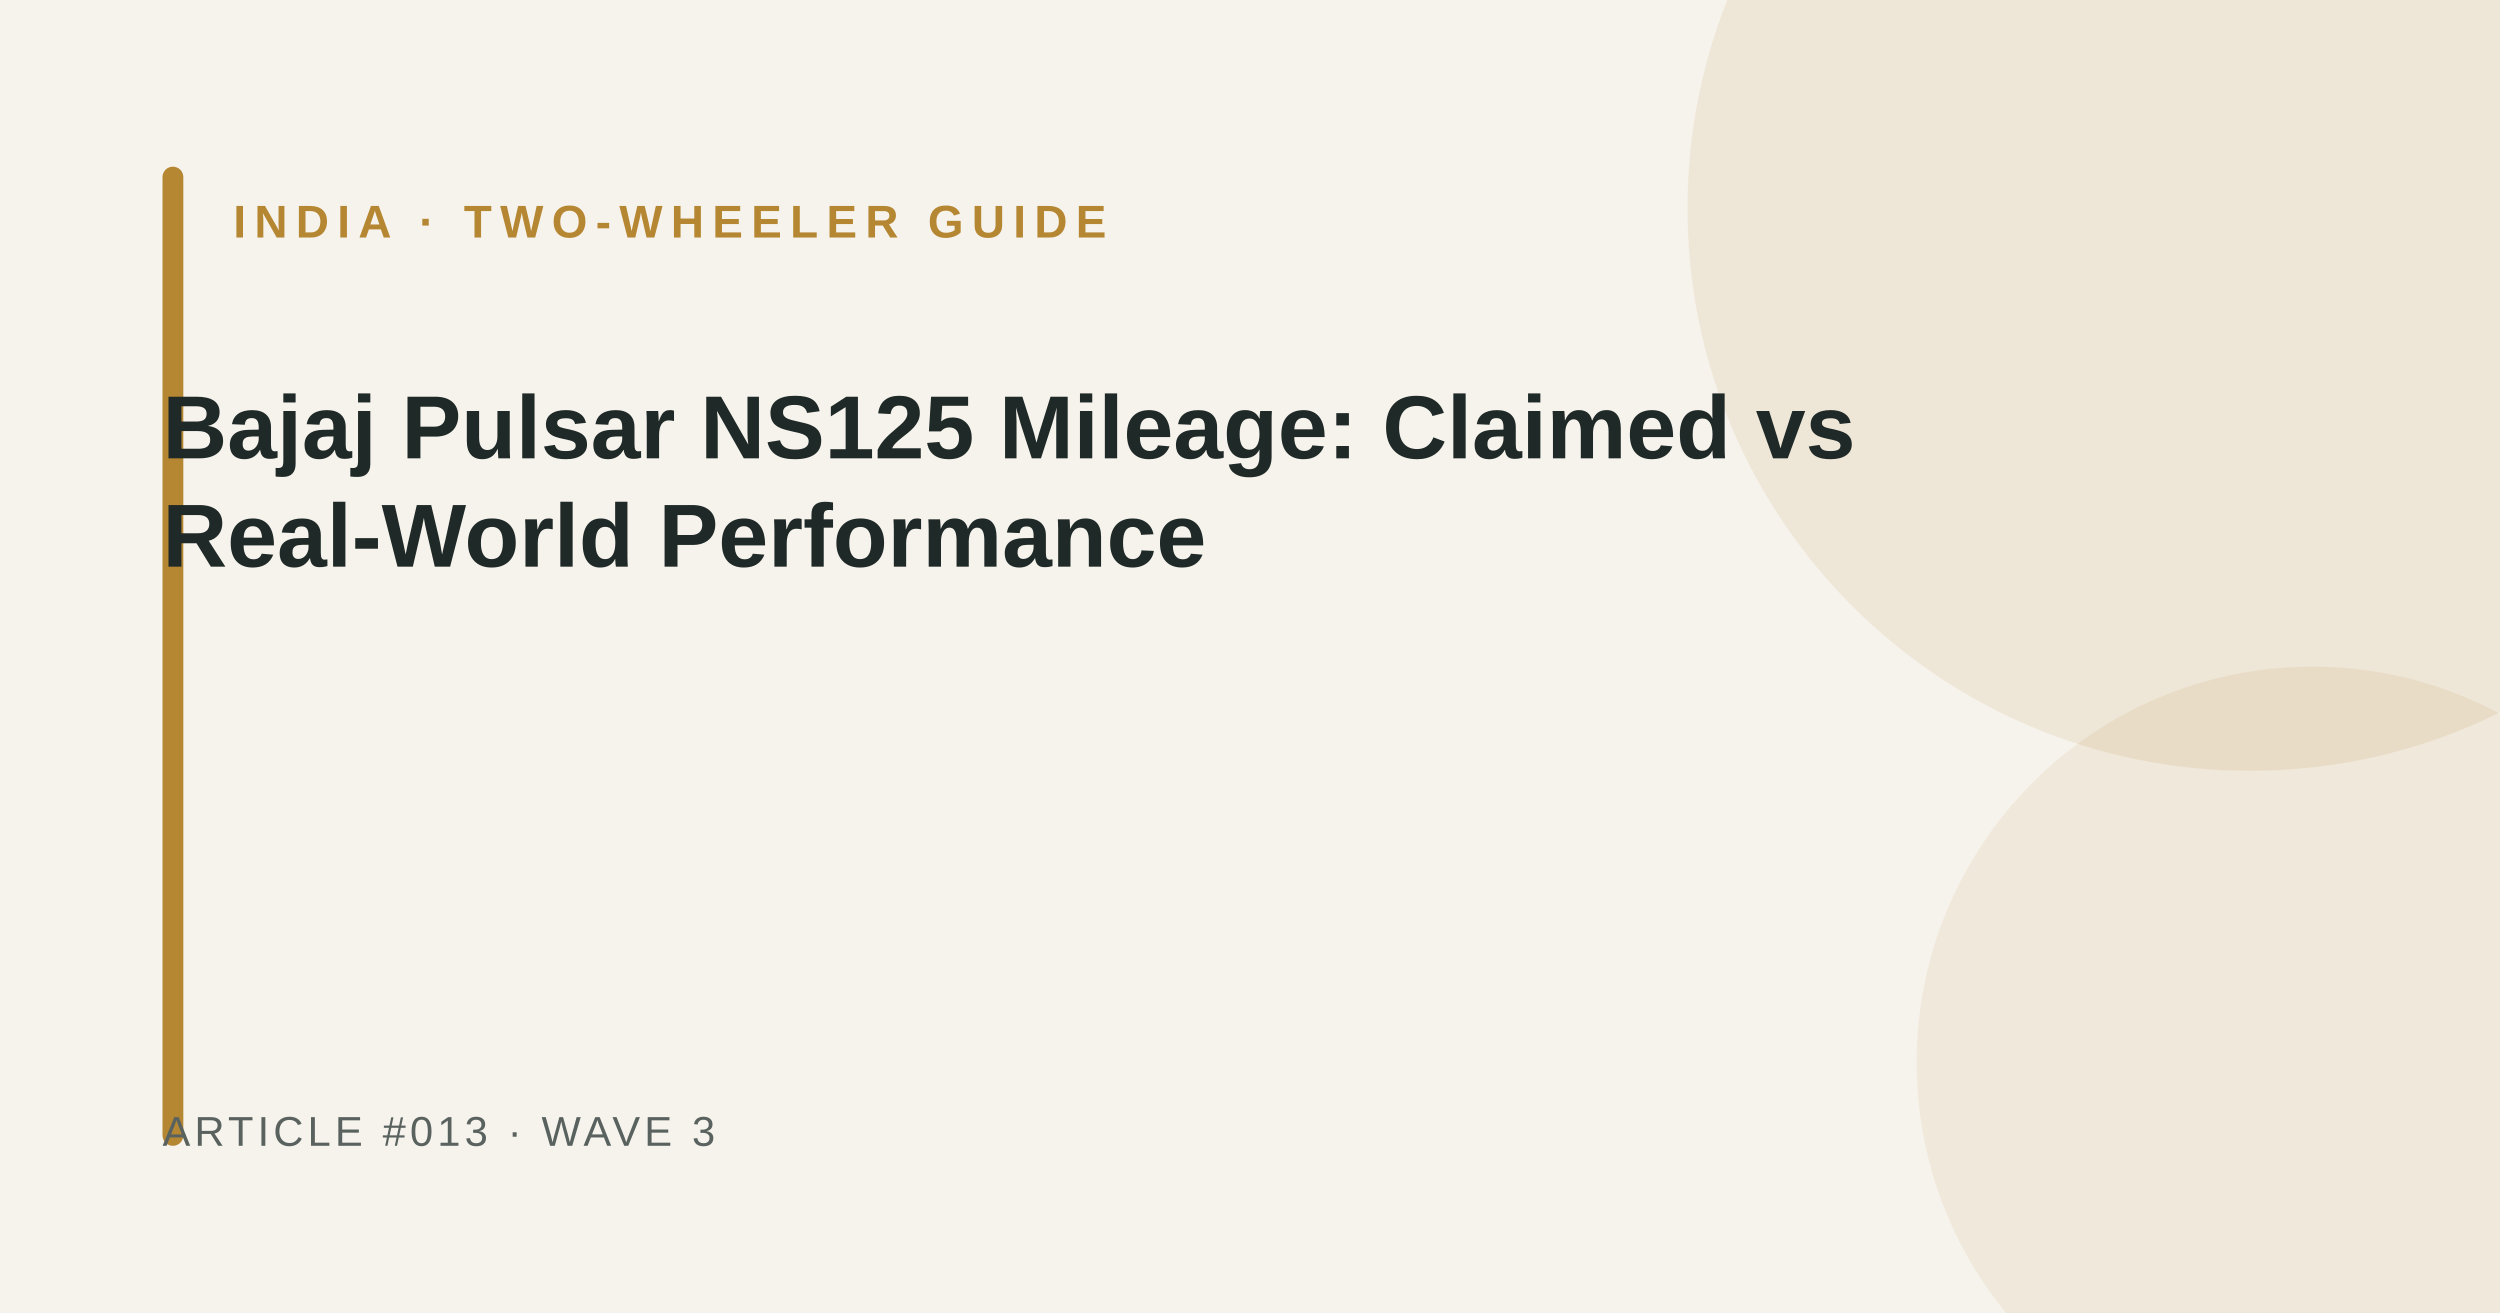
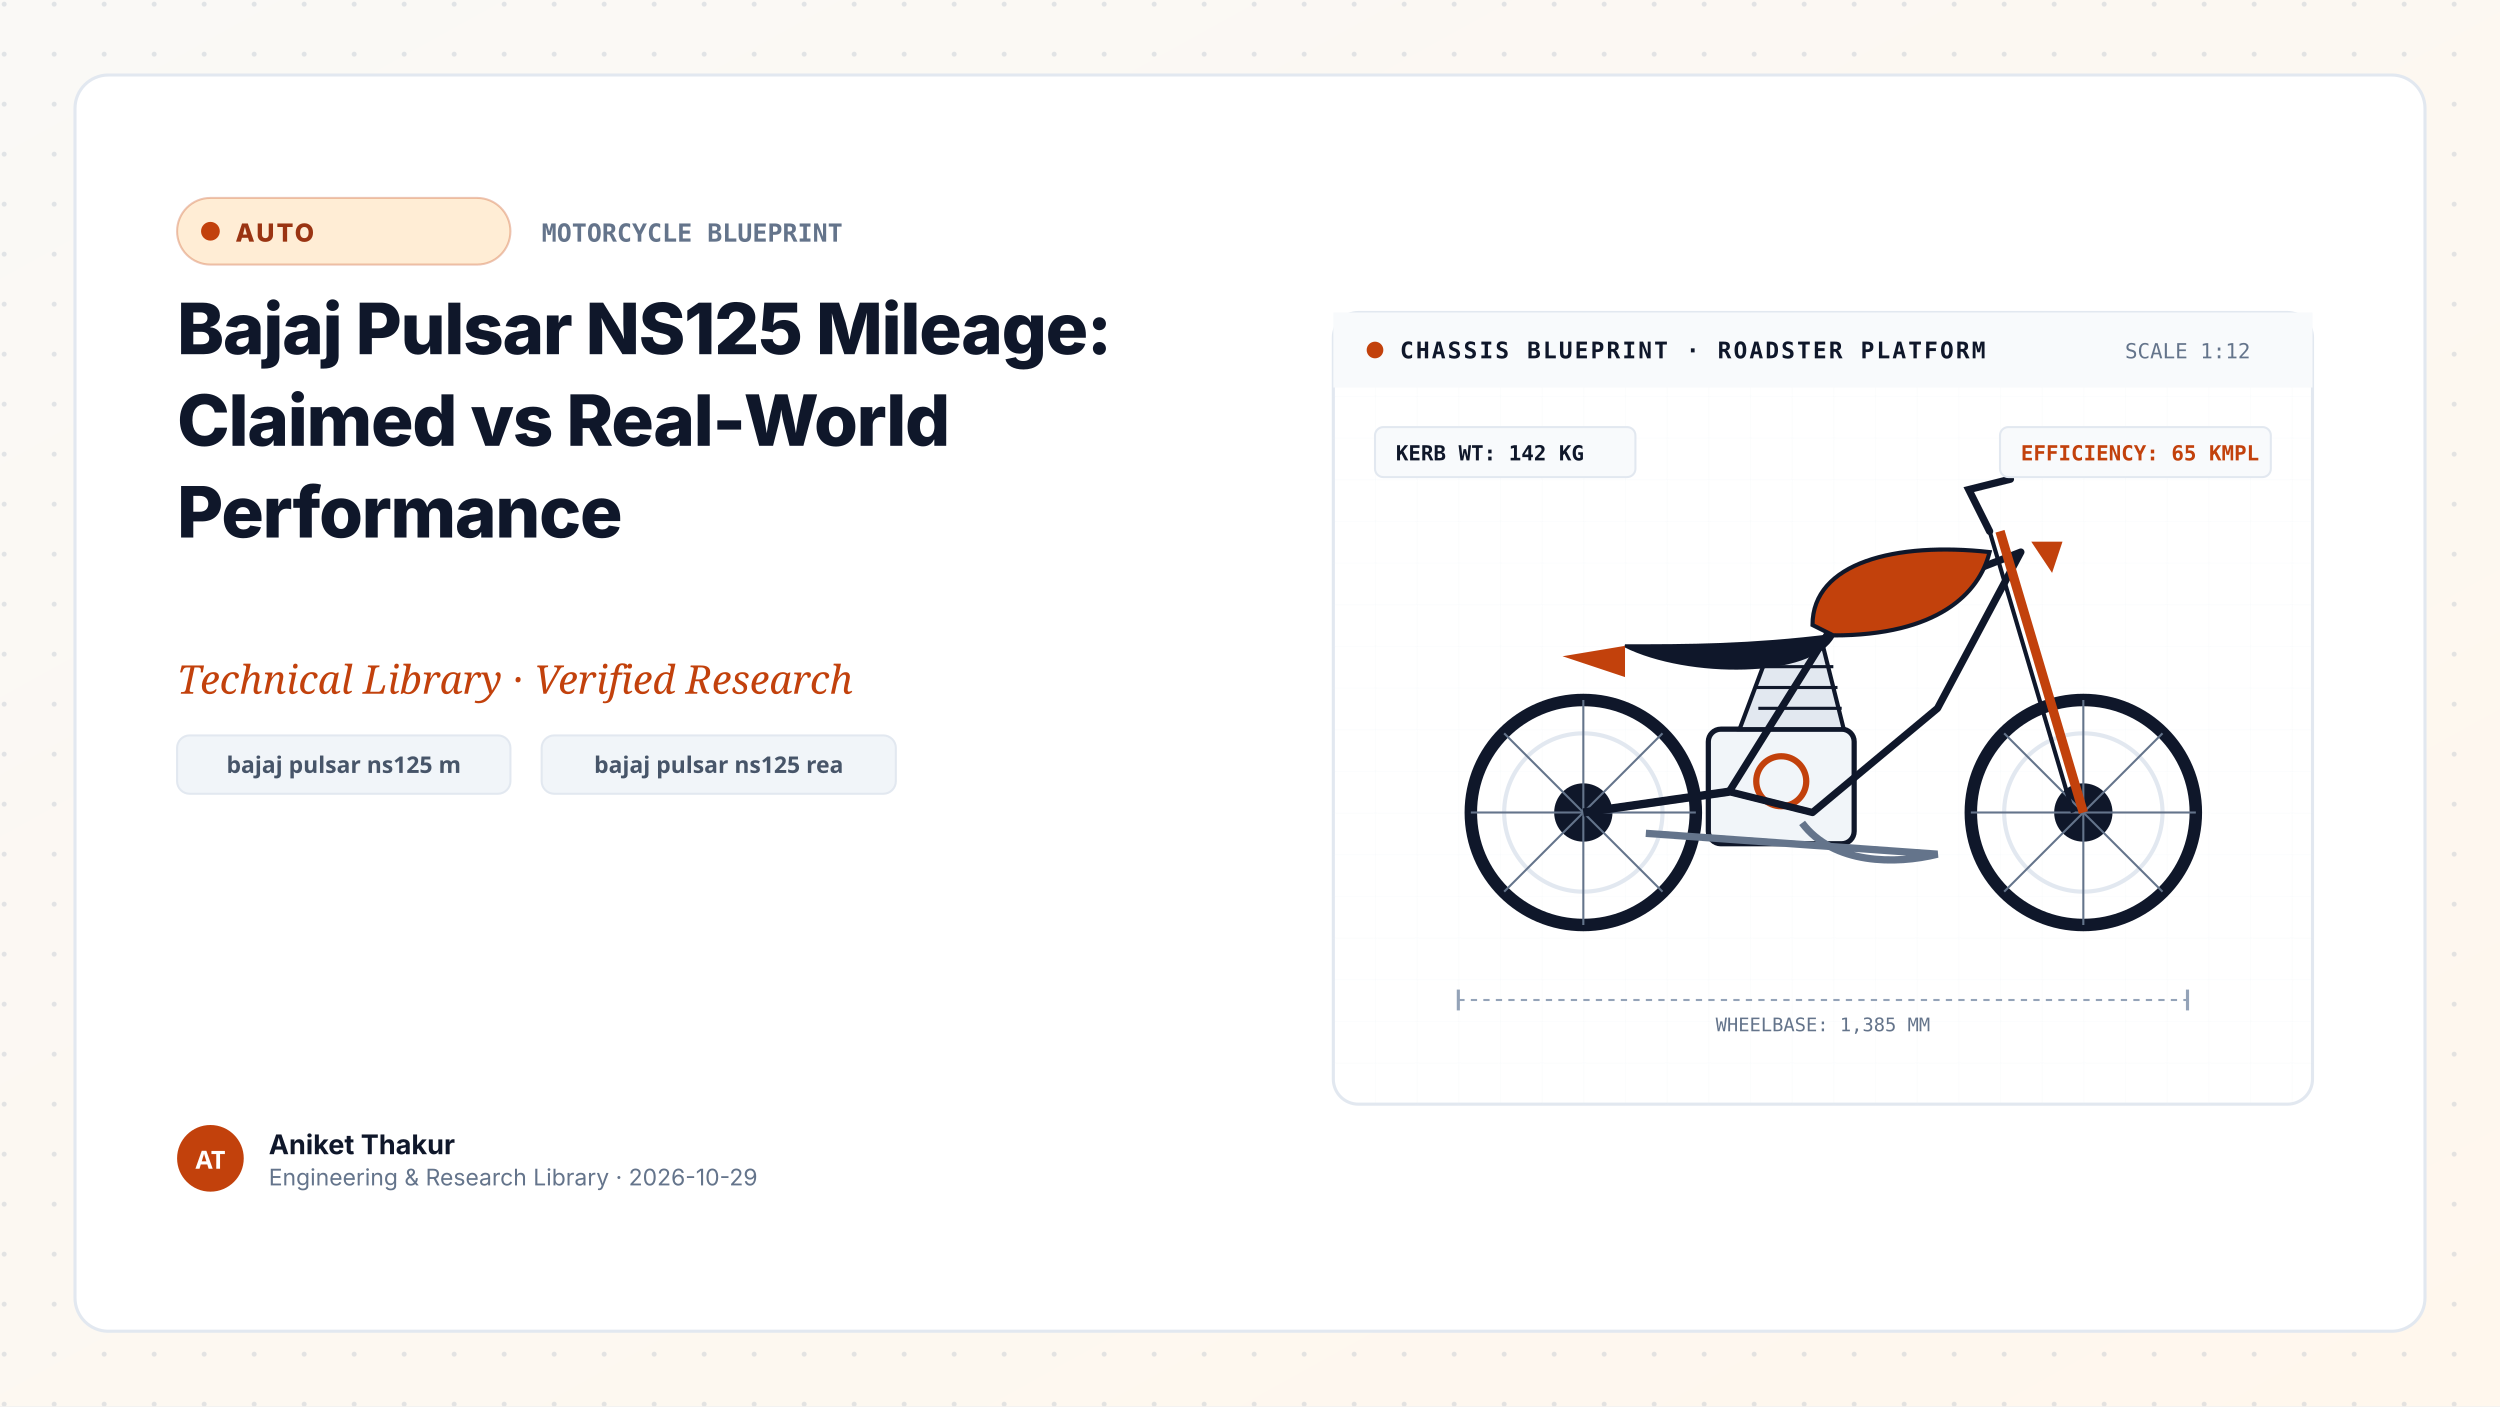
- <svg xmlns="http://www.w3.org/2000/svg" width="1200" height="630" viewBox="0 0 1200 630" role="img" aria-labelledby="title desc">
-   <rect width="1200" height="630" fill="#f6f3ed" />
-   <circle cx="1080" cy="100" r="270" fill="#b68732" opacity=".12" />
-   <circle cx="1110" cy="510" r="190" fill="#b68732" opacity=".10" />
-   <rect x="78" y="80" width="10" height="470" rx="5" fill="#b68732" />
-   <text x="112" y="114" fill="#b68732" font-family="Arial,sans-serif" font-size="22" font-weight="700" letter-spacing="4">INDIA · TWO-WHEELER GUIDE</text>
-   <text x="78" y="220" fill="#1f2927" font-family="Arial,sans-serif" font-size="43" font-weight="700">
-     <tspan x="78" dy="0">Bajaj Pulsar NS125 Mileage: Claimed vs</tspan>
-     <tspan x="78" dy="52">Real-World Performance</tspan>
-   </text>
-   <text x="78" y="550" fill="#59625e" font-family="Arial,sans-serif" font-size="20" letter-spacing="2">ARTICLE #013  ·  WAVE 3</text>
+ <svg xmlns="http://www.w3.org/2000/svg" width="1200" height="675" viewBox="0 0 1200 675" role="img" aria-label="Bajaj Pulsar NS125 Mileage: Claimed vs Real-World Performance">
+   <defs>
+     <linearGradient id="bgGrad_905753525" x1="0%" y1="0%" x2="100%" y2="100%">
+       <stop offset="0%" stop-color="#FAF9F6" />
+       <stop offset="100%" stop-color="#FFF7ED" />
+     </linearGradient>
+     <pattern id="dotGrid_905753525" width="24" height="24" patternUnits="userSpaceOnUse">
+       <circle cx="2" cy="2" r="1.2" fill="#94A3B8" opacity="0.25" />
+     </pattern>
+   </defs>
+   <rect width="1200" height="675" fill="url(#bgGrad_905753525)" />
+   <rect width="1200" height="675" fill="url(#dotGrid_905753525)" />
+   <rect x="36" y="36" width="1128" height="603" rx="16" fill="#FFFFFF" stroke="#E2E8F0" stroke-width="1.5" />
+   <g transform="translate(85, 95)">
+     <rect x="0" y="0" width="160" height="32" rx="16" fill="#FFEDD5" stroke="#C2410C" stroke-opacity="0.3" />
+     <circle cx="16" cy="16" r="4.5" fill="#C2410C" />
+     <text x="28" y="21" font-family="Plus Jakarta Sans, -apple-system, sans-serif" font-size="12" font-weight="800" fill="#9A3412" letter-spacing="1">AUTO</text>
+     <text x="175" y="21" font-family="JetBrains Mono, monospace" font-size="12" font-weight="600" fill="#64748B">MOTORCYCLE BLUEPRINT</text>
+     <g transform="translate(0, 75)">
+       <text x="0" y="0" font-family="Plus Jakarta Sans, -apple-system, sans-serif" font-size="34" font-weight="800" fill="#0F172A" letter-spacing="-0.6">Bajaj Pulsar NS125 Mileage:</text>
+       <text x="0" y="44" font-family="Plus Jakarta Sans, -apple-system, sans-serif" font-size="34" font-weight="800" fill="#0F172A" letter-spacing="-0.6">Claimed vs Real-World</text>
+       <text x="0" y="88" font-family="Plus Jakarta Sans, -apple-system, sans-serif" font-size="34" font-weight="800" fill="#0F172A" letter-spacing="-0.6">Performance</text>
+     </g>
+     <g transform="translate(0, 222)">
+       <text x="0" y="16" font-family="Newsreader, Georgia, serif" font-size="19" font-style="italic" fill="#C2410C">
+         Technical Library · Verified Research
+       </text>
+       <g transform="translate(0, 36)">
+         <rect x="0" y="0" width="160" height="28" rx="6" fill="#F1F5F9" stroke="#E2E8F0" />
+         <text x="80" y="18" font-family="Plus Jakarta Sans, sans-serif" font-size="11" font-weight="600" fill="#475569" text-anchor="middle">bajaj pulsar ns125 m</text>
+         <rect x="175" y="0" width="170" height="28" rx="6" fill="#F1F5F9" stroke="#E2E8F0" />
+         <text x="260" y="18" font-family="Plus Jakarta Sans, sans-serif" font-size="11" font-weight="600" fill="#475569" text-anchor="middle">bajaj pulsar ns125 rea</text>
+       </g>
+     </g>
+     <g transform="translate(0, 445)">
+       <circle cx="16" cy="16" r="16" fill="#C2410C" />
+       <text x="16" y="21" font-family="Plus Jakarta Sans, sans-serif" font-size="12" font-weight="800" fill="#FFFFFF" text-anchor="middle">AT</text>
+       <text x="44" y="14" font-family="Plus Jakarta Sans, -apple-system, sans-serif" font-size="13" font-weight="700" fill="#0F172A">Aniket Thakur</text>
+       <text x="44" y="29" font-family="Plus Jakarta Sans, -apple-system, sans-serif" font-size="11" fill="#64748B">Engineering &amp; Research Library · 2026-10-29</text>
+     </g>
+   </g>
+   <g transform="translate(640, 150)">
+     <pattern id="gridCommuter" width="20" height="20" patternUnits="userSpaceOnUse">
+       <path d="M 20 0 L 0 0 0 20" fill="none" stroke="#E2E8F0" stroke-width="0.5" stroke-opacity="0.4" />
+     </pattern>
+     <rect width="470" height="380" rx="12" fill="#FFFFFF" stroke="#E2E8F0" stroke-width="1.5" />
+     <rect width="470" height="380" rx="12" fill="url(#gridCommuter)" opacity="0.6" />
+     <path d="M 0 0 L 470 0 L 470 36 L 0 36 Z" fill="#F8FAFC" rx="12" />
+     <circle cx="20" cy="18" r="4" fill="#C2410C" />
+     <text x="32" y="22" font-family="JetBrains Mono, monospace" font-size="11" font-weight="700" fill="#0F172A" letter-spacing="1">CHASSIS BLUEPRINT · ROADSTER PLATFORM</text>
+     <text x="380" y="22" font-family="JetBrains Mono, monospace" font-size="10" fill="#64748B">SCALE 1:12</text>
+     <line x1="60" y1="330" x2="410" y2="330" stroke="#94A3B8" stroke-width="1" stroke-dasharray="3 3" />
+     <line x1="60" y1="325" x2="60" y2="335" stroke="#94A3B8" stroke-width="1.5" />
+     <line x1="410" y1="325" x2="410" y2="335" stroke="#94A3B8" stroke-width="1.5" />
+     <text x="235" y="345" font-family="JetBrains Mono, monospace" font-size="9" fill="#64748B" text-anchor="middle">WHEELBASE: 1,385 MM</text>
+     <circle cx="120" cy="240" r="54" fill="none" stroke="#0F172A" stroke-width="6" />
+     <circle cx="120" cy="240" r="38" fill="none" stroke="#E2E8F0" stroke-width="2" />
+     <circle cx="120" cy="240" r="14" fill="#0F172A" />
+     <line x1="120" y1="186" x2="120" y2="294" stroke="#64748B" stroke-width="1" />
+     <line x1="66" y1="240" x2="174" y2="240" stroke="#64748B" stroke-width="1" />
+     <line x1="82" y1="202" x2="158" y2="278" stroke="#64748B" stroke-width="1" />
+     <line x1="82" y1="278" x2="158" y2="202" stroke="#64748B" stroke-width="1" />
+     <circle cx="360" cy="240" r="54" fill="none" stroke="#0F172A" stroke-width="6" />
+     <circle cx="360" cy="240" r="38" fill="none" stroke="#E2E8F0" stroke-width="2" />
+     <circle cx="360" cy="240" r="14" fill="#0F172A" />
+     <line x1="360" y1="186" x2="360" y2="294" stroke="#64748B" stroke-width="1" />
+     <line x1="306" y1="240" x2="414" y2="240" stroke="#64748B" stroke-width="1" />
+     <line x1="322" y1="202" x2="398" y2="278" stroke="#64748B" stroke-width="1" />
+     <line x1="322" y1="278" x2="398" y2="202" stroke="#64748B" stroke-width="1" />
+     <rect x="180" y="200" width="70" height="55" rx="6" fill="#F1F5F9" stroke="#0F172A" stroke-width="2.5" />
+     <path d="M 195 200 L 210 160 L 235 160 L 245 200 Z" fill="#E2E8F0" stroke="#0F172A" stroke-width="2" />
+     <line x1="200" y1="170" x2="240" y2="170" stroke="#0F172A" stroke-width="1.5" />
+     <line x1="202" y1="180" x2="242" y2="180" stroke="#0F172A" stroke-width="1.5" />
+     <line x1="204" y1="190" x2="244" y2="190" stroke="#0F172A" stroke-width="1.5" />
+     <circle cx="215" cy="225" r="12" fill="none" stroke="#C2410C" stroke-width="3" />
+     <line x1="120" y1="240" x2="190" y2="230" stroke="#0F172A" stroke-width="4" />
+     <path d="M 190 230 L 240 150 L 330 115 L 290 190 L 230 240 Z" fill="none" stroke="#0F172A" stroke-width="3.5" stroke-linejoin="round" />
+     <line x1="360" y1="240" x2="320" y2="105" stroke="#C2410C" stroke-width="4.5" />
+     <line x1="355" y1="240" x2="315" y2="105" stroke="#0F172A" stroke-width="2" />
+     <path d="M 315 105 L 305 85 L 325 80" fill="none" stroke="#0F172A" stroke-width="3.5" stroke-linecap="round" />
+     <path d="M 335 110 L 350 110 L 345 125 Z" fill="#C2410C" />
+     <path d="M 230 150 C 230 120, 270 110, 315 115 C 310 135, 290 155, 240 155 Z" fill="#C2410C" stroke="#0F172A" stroke-width="2" />
+     <path d="M 140 160 C 170 160, 200 160, 240 155 C 230 175, 170 175, 140 160 Z" fill="#0F172A" stroke="#0F172A" stroke-width="1.5" />
+     <path d="M 110 165 L 140 160 L 140 175 Z" fill="#C2410C" />
+     <path d="M 225 245 C 240 265, 270 265, 290 260 L 150 250" fill="none" stroke="#64748B" stroke-width="3.5" />
+     <rect x="20" y="55" width="125" height="24" rx="4" fill="#F8FAFC" stroke="#E2E8F0" />
+     <text x="30" y="71" font-family="JetBrains Mono, monospace" font-size="10" font-weight="600" fill="#0F172A">KERB WT: 142 KG</text>
+     <rect x="320" y="55" width="130" height="24" rx="4" fill="#F8FAFC" stroke="#E2E8F0" />
+     <text x="330" y="71" font-family="JetBrains Mono, monospace" font-size="10" font-weight="600" fill="#C2410C">EFFICIENCY: 65 KMPL</text>
+   </g>
</svg>
